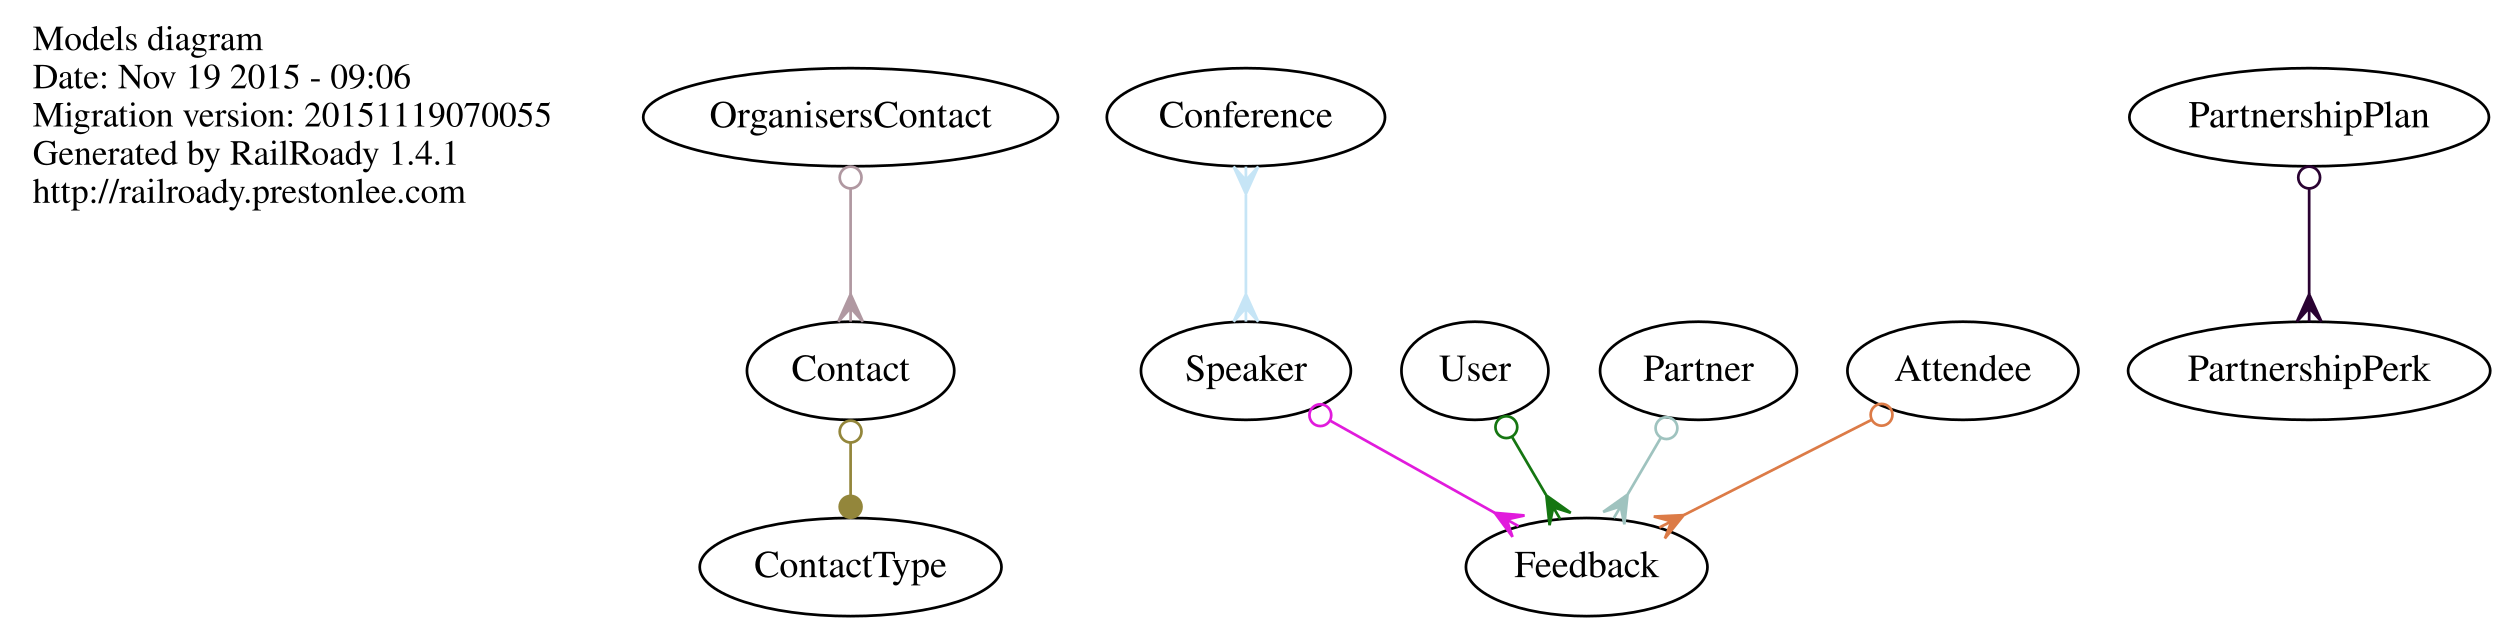
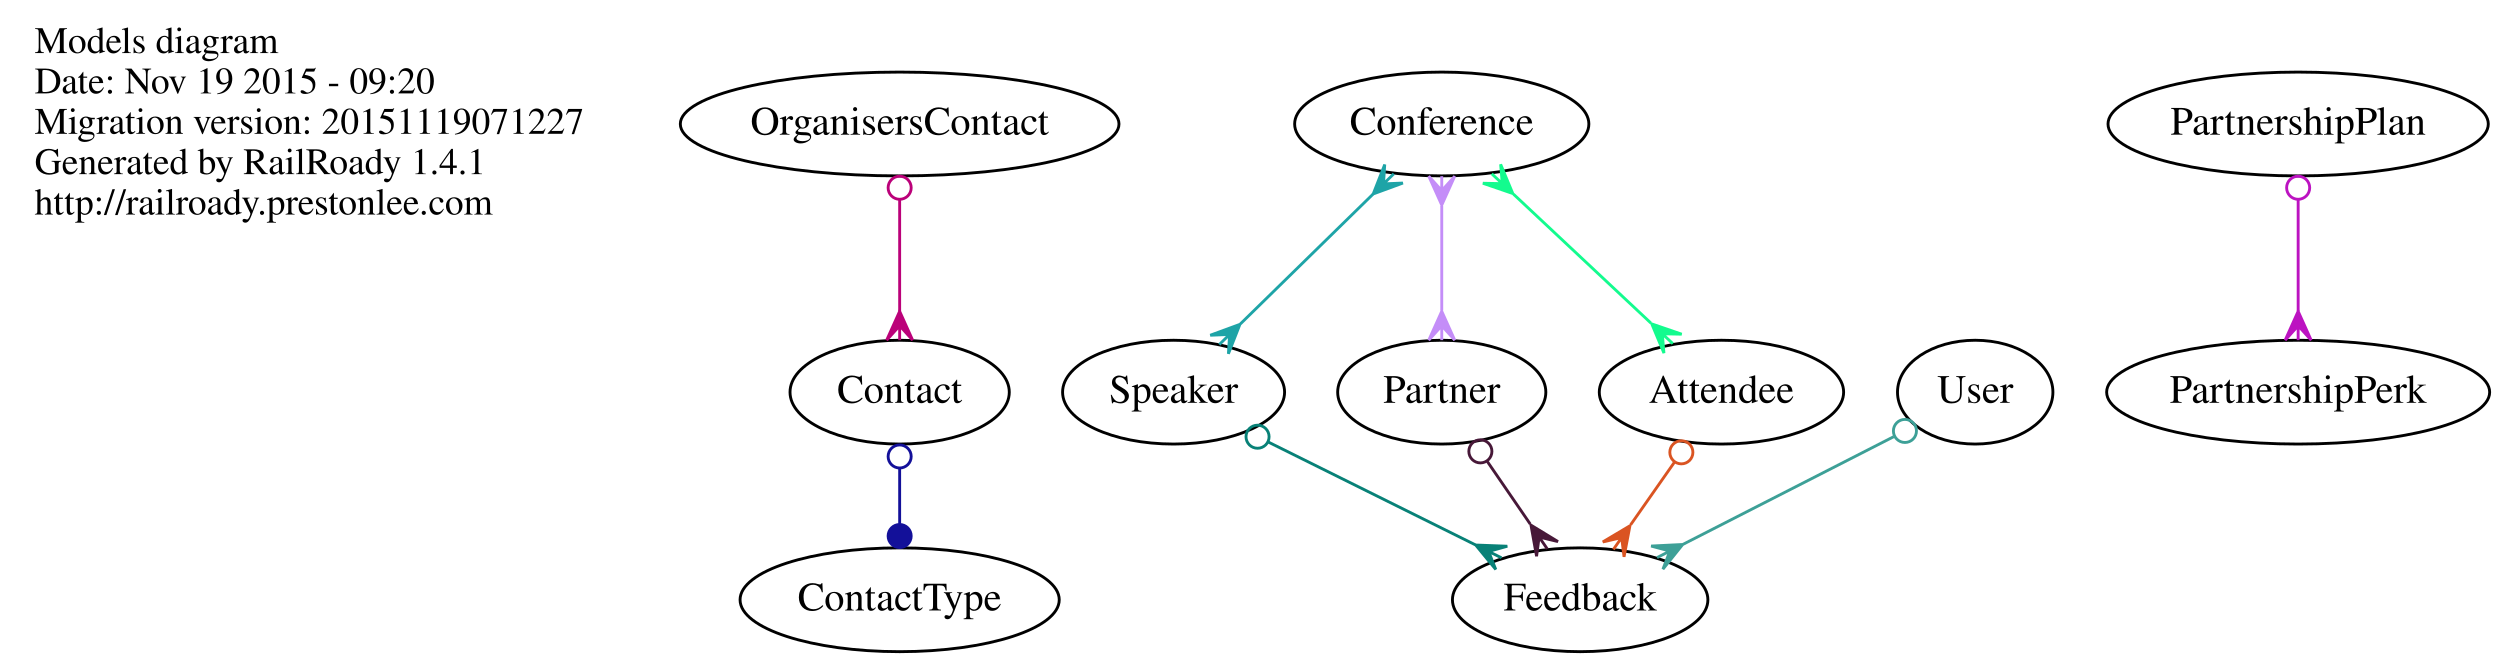
- <svg xmlns="http://www.w3.org/2000/svg" width="917pt" height="230pt" viewBox="0.00 0.00 917.00 230.00">
+ <svg xmlns="http://www.w3.org/2000/svg" width="867pt" height="230pt" viewBox="0.00 0.00 867.00 230.00">
  <g id="graph0" class="graph" transform="scale(1 1) rotate(0) translate(4 226)">
-     <polygon fill="none" stroke="none" points="-4,4 -4,-226 913,-226 913,4 -4,4" />
+     <polygon fill="none" stroke="none" points="-4,4 -4,-226 863,-226 863,4 -4,4" />
    <g id="node1" class="node">
      <text text-anchor="start" x="8" y="-207.6" font-family="Times,serif" font-size="13.00">Models diagram</text>
-       <text text-anchor="start" x="8" y="-193.6" font-family="Times,serif" font-size="13.00">Date: Nov 19 2015 - 09:06</text>
-       <text text-anchor="start" x="8" y="-179.6" font-family="Times,serif" font-size="13.00">Migration version: 20151119070055</text>
+       <text text-anchor="start" x="8" y="-193.6" font-family="Times,serif" font-size="13.00">Date: Nov 19 2015 - 09:20</text>
+       <text text-anchor="start" x="8" y="-179.6" font-family="Times,serif" font-size="13.00">Migration version: 20151119071227</text>
      <text text-anchor="start" x="8" y="-165.6" font-family="Times,serif" font-size="13.00">Generated by RailRoady 1.4.1</text>
      <text text-anchor="start" x="8" y="-151.6" font-family="Times,serif" font-size="13.00">http://railroady.prestonlee.com</text>
    </g>
    <g id="node2" class="node">
      <ellipse fill="none" stroke="black" cx="308" cy="-18" rx="55.344" ry="18" />
      <text text-anchor="middle" x="308" y="-14.3" font-family="Times,serif" font-size="14.00">ContactType</text>
    </g>
    <g id="node3" class="node">
      <ellipse fill="none" stroke="black" cx="308" cy="-90" rx="38.021" ry="18" />
      <text text-anchor="middle" x="308" y="-86.3" font-family="Times,serif" font-size="14.00">Contact</text>
    </g>
    <g id="edge1" class="edge">
-       <path fill="none" stroke="#93863b" d="M308,-63.64C308,-57.348 308,-50.605 308,-44.316" />
-       <ellipse fill="none" stroke="#93863b" cx="308" cy="-67.697" rx="4" ry="4" />
-       <ellipse fill="#93863b" stroke="#93863b" cx="308" cy="-40.104" rx="4" ry="4" />
+       <path fill="none" stroke="#131099" d="M308,-63.64C308,-57.348 308,-50.605 308,-44.316" />
+       <ellipse fill="none" stroke="#131099" cx="308" cy="-67.697" rx="4" ry="4" />
+       <ellipse fill="#131099" stroke="#131099" cx="308" cy="-40.104" rx="4" ry="4" />
    </g>
    <g id="node4" class="node">
-       <ellipse fill="none" stroke="black" cx="453" cy="-183" rx="51.019" ry="18" />
-       <text text-anchor="middle" x="453" y="-179.3" font-family="Times,serif" font-size="14.00">Conference</text>
+       <ellipse fill="none" stroke="black" cx="496" cy="-183" rx="51.019" ry="18" />
+       <text text-anchor="middle" x="496" y="-179.3" font-family="Times,serif" font-size="14.00">Conference</text>
    </g>
    <g id="node6" class="node">
-       <ellipse fill="none" stroke="black" cx="453" cy="-90" rx="38.495" ry="18" />
-       <text text-anchor="middle" x="453" y="-86.3" font-family="Times,serif" font-size="14.00">Speaker</text>
+       <ellipse fill="none" stroke="black" cx="403" cy="-90" rx="38.495" ry="18" />
+       <text text-anchor="middle" x="403" y="-86.3" font-family="Times,serif" font-size="14.00">Speaker</text>
+     </g>
+     <g id="edge4" class="edge">
+       <path fill="none" stroke="#1ea4a7" d="M472.093,-158.608C457.976,-144.794 440.189,-127.389 426.197,-113.698" />
+       <polygon fill="#1ea4a7" stroke="#1ea4a7" points="472.226,-158.737 476.226,-168.947 475.8,-162.234 479.373,-165.731 479.373,-165.731 479.373,-165.731 475.8,-162.234 482.521,-162.515 472.226,-158.737 472.226,-158.737" />
+       <polygon fill="#1ea4a7" stroke="#1ea4a7" points="426.009,-113.515 422.009,-103.304 422.436,-110.018 418.862,-106.521 418.862,-106.521 418.862,-106.521 422.436,-110.018 415.715,-109.737 426.009,-113.515 426.009,-113.515" />
+     </g>
+     <g id="node10" class="node">
+       <ellipse fill="none" stroke="black" cx="496" cy="-90" rx="36.096" ry="18" />
+       <text text-anchor="middle" x="496" y="-86.3" font-family="Times,serif" font-size="14.00">Partner</text>
+     </g>
+     <g id="edge3" class="edge">
+       <path fill="none" stroke="#c48df8" d="M496,-154.549C496,-143.083 496,-129.792 496,-118.339" />
+       <polygon fill="#c48df8" stroke="#c48df8" points="496,-154.884 491.5,-164.884 496,-159.884 496,-164.884 496,-164.884 496,-164.884 496,-159.884 500.5,-164.884 496,-154.884 496,-154.884" />
+       <polygon fill="#c48df8" stroke="#c48df8" points="496,-118.04 500.5,-108.04 496,-113.04 496,-108.04 496,-108.04 496,-108.04 496,-113.04 491.5,-108.04 496,-118.04 496,-118.04" />
+     </g>
+     <g id="node12" class="node">
+       <ellipse fill="none" stroke="black" cx="593" cy="-90" rx="42.37" ry="18" />
+       <text text-anchor="middle" x="593" y="-86.3" font-family="Times,serif" font-size="14.00">Attendee</text>
    </g>
    <g id="edge2" class="edge">
-       <path fill="none" stroke="#c6e5f6" d="M453,-154.549C453,-143.083 453,-129.792 453,-118.339" />
-       <polygon fill="#c6e5f6" stroke="#c6e5f6" points="453,-154.884 448.5,-164.884 453,-159.884 453,-164.884 453,-164.884 453,-164.884 453,-159.884 457.5,-164.884 453,-154.884 453,-154.884" />
-       <polygon fill="#c6e5f6" stroke="#c6e5f6" points="453,-118.04 457.5,-108.04 453,-113.04 453,-108.04 453,-108.04 453,-108.04 453,-113.04 448.5,-108.04 453,-118.04 453,-118.04" />
+       <path fill="none" stroke="#13fb8e" d="M520.886,-158.653C535.512,-144.932 553.929,-127.655 568.489,-113.995" />
+       <polygon fill="#13fb8e" stroke="#13fb8e" points="520.635,-158.889 510.263,-162.449 516.988,-162.31 513.342,-165.731 513.342,-165.731 513.342,-165.731 516.988,-162.31 516.421,-169.013 520.635,-158.889 520.635,-158.889" />
+       <polygon fill="#13fb8e" stroke="#13fb8e" points="568.84,-113.665 579.212,-110.105 572.487,-110.244 576.133,-106.823 576.133,-106.823 576.133,-106.823 572.487,-110.244 573.054,-103.541 568.84,-113.665 568.84,-113.665" />
    </g>
    <g id="node5" class="node">
-       <ellipse fill="none" stroke="black" cx="537" cy="-90" rx="26.949" ry="18" />
-       <text text-anchor="middle" x="537" y="-86.3" font-family="Times,serif" font-size="14.00">User</text>
+       <ellipse fill="none" stroke="black" cx="681" cy="-90" rx="26.949" ry="18" />
+       <text text-anchor="middle" x="681" y="-86.3" font-family="Times,serif" font-size="14.00">User</text>
    </g>
    <g id="node8" class="node">
-       <ellipse fill="none" stroke="black" cx="578" cy="-18" rx="44.295" ry="18" />
-       <text text-anchor="middle" x="578" y="-14.3" font-family="Times,serif" font-size="14.00">Feedback</text>
+       <ellipse fill="none" stroke="black" cx="544" cy="-18" rx="44.295" ry="18" />
+       <text text-anchor="middle" x="544" y="-14.3" font-family="Times,serif" font-size="14.00">Feedback</text>
    </g>
-     <g id="edge3" class="edge">
-       <path fill="none" stroke="#157611" d="M550.714,-65.585C554.667,-58.837 558.999,-51.441 563.024,-44.569" />
-       <ellipse fill="none" stroke="#157611" cx="548.531" cy="-69.313" rx="4" ry="4" />
-       <polygon fill="#157611" stroke="#157611" points="563.204,-44.262 572.141,-37.908 565.731,-39.948 568.258,-35.633 568.258,-35.633 568.258,-35.633 565.731,-39.948 564.375,-33.359 563.204,-44.262 563.204,-44.262" />
+     <g id="edge5" class="edge">
+       <path fill="none" stroke="#3da097" d="M652.76,-74.571C631.587,-63.753 602.46,-48.87 579.677,-37.229" />
+       <ellipse fill="none" stroke="#3da097" cx="656.631" cy="-76.549" rx="4" ry="4" />
+       <polygon fill="#3da097" stroke="#3da097" points="579.564,-37.171 572.706,-28.614 575.111,-34.896 570.659,-32.621 570.659,-32.621 570.659,-32.621 575.111,-34.896 568.611,-36.629 579.564,-37.171 579.564,-37.171" />
    </g>
-     <g id="edge4" class="edge">
-       <path fill="none" stroke="#e11bdc" d="M484.031,-71.623C502.31,-61.386 525.449,-48.429 544.191,-37.933" />
-       <ellipse fill="none" stroke="#e11bdc" cx="480.296" cy="-73.714" rx="4" ry="4" />
-       <polygon fill="#e11bdc" stroke="#e11bdc" points="544.273,-37.887 555.197,-36.928 548.635,-35.444 552.998,-33.001 552.998,-33.001 552.998,-33.001 548.635,-35.444 550.799,-29.075 544.273,-37.887 544.273,-37.887" />
+     <g id="edge6" class="edge">
+       <path fill="none" stroke="#088177" d="M435.861,-72.686C457.358,-62.014 485.462,-48.062 507.63,-37.056" />
+       <ellipse fill="none" stroke="#088177" cx="432.117" cy="-74.545" rx="4" ry="4" />
+       <polygon fill="#088177" stroke="#088177" points="507.775,-36.984 518.733,-36.568 512.253,-34.761 516.732,-32.538 516.732,-32.538 516.732,-32.538 512.253,-34.761 514.73,-28.507 507.775,-36.984 507.775,-36.984" />
    </g>
    <g id="node7" class="node">
-       <ellipse fill="none" stroke="black" cx="843" cy="-183" rx="65.942" ry="18" />
-       <text text-anchor="middle" x="843" y="-179.3" font-family="Times,serif" font-size="14.00">PartnershipPlan</text>
+       <ellipse fill="none" stroke="black" cx="793" cy="-183" rx="65.942" ry="18" />
+       <text text-anchor="middle" x="793" y="-179.3" font-family="Times,serif" font-size="14.00">PartnershipPlan</text>
    </g>
    <g id="node11" class="node">
-       <ellipse fill="none" stroke="black" cx="843" cy="-90" rx="66.416" ry="18" />
-       <text text-anchor="middle" x="843" y="-86.3" font-family="Times,serif" font-size="14.00">PartnershipPerk</text>
+       <ellipse fill="none" stroke="black" cx="793" cy="-90" rx="66.416" ry="18" />
+       <text text-anchor="middle" x="793" y="-86.3" font-family="Times,serif" font-size="14.00">PartnershipPerk</text>
    </g>
-     <g id="edge5" class="edge">
-       <path fill="none" stroke="#2a0232" d="M843,-156.729C843,-144.725 843,-130.362 843,-118.129" />
-       <ellipse fill="none" stroke="#2a0232" cx="843" cy="-160.884" rx="4" ry="4" />
-       <polygon fill="#2a0232" stroke="#2a0232" points="843,-118.04 847.5,-108.04 843,-113.04 843,-108.04 843,-108.04 843,-108.04 843,-113.04 838.5,-108.04 843,-118.04 843,-118.04" />
+     <g id="edge7" class="edge">
+       <path fill="none" stroke="#bc13c1" d="M793,-156.729C793,-144.725 793,-130.362 793,-118.129" />
+       <ellipse fill="none" stroke="#bc13c1" cx="793" cy="-160.884" rx="4" ry="4" />
+       <polygon fill="#bc13c1" stroke="#bc13c1" points="793,-118.04 797.5,-108.04 793,-113.04 793,-108.04 793,-108.04 793,-108.04 793,-113.04 788.5,-108.04 793,-118.04 793,-118.04" />
    </g>
    <g id="node9" class="node">
      <ellipse fill="none" stroke="black" cx="308" cy="-183" rx="76.065" ry="18" />
      <text text-anchor="middle" x="308" y="-179.3" font-family="Times,serif" font-size="14.00">OrganisersContact</text>
    </g>
-     <g id="edge6" class="edge">
-       <path fill="none" stroke="#b098a1" d="M308,-156.729C308,-144.725 308,-130.362 308,-118.129" />
-       <ellipse fill="none" stroke="#b098a1" cx="308" cy="-160.884" rx="4" ry="4" />
-       <polygon fill="#b098a1" stroke="#b098a1" points="308,-118.04 312.5,-108.04 308,-113.04 308,-108.04 308,-108.04 308,-108.04 308,-113.04 303.5,-108.04 308,-118.04 308,-118.04" />
+     <g id="edge8" class="edge">
+       <path fill="none" stroke="#bb0179" d="M308,-156.729C308,-144.725 308,-130.362 308,-118.129" />
+       <ellipse fill="none" stroke="#bb0179" cx="308" cy="-160.884" rx="4" ry="4" />
+       <polygon fill="#bb0179" stroke="#bb0179" points="308,-118.04 312.5,-108.04 308,-113.04 308,-108.04 308,-108.04 308,-108.04 308,-113.04 303.5,-108.04 308,-118.04 308,-118.04" />
    </g>
-     <g id="node10" class="node">
-       <ellipse fill="none" stroke="black" cx="619" cy="-90" rx="36.096" ry="18" />
-       <text text-anchor="middle" x="619" y="-86.3" font-family="Times,serif" font-size="14.00">Partner</text>
+     <g id="edge9" class="edge">
+       <path fill="none" stroke="#471838" d="M511.661,-66.161C516.459,-59.164 521.765,-51.425 526.668,-44.276" />
+       <ellipse fill="none" stroke="#471838" cx="509.395" cy="-69.466" rx="4" ry="4" />
+       <polygon fill="#471838" stroke="#471838" points="526.939,-43.881 536.306,-38.178 529.767,-39.757 532.594,-35.633 532.594,-35.633 532.594,-35.633 529.767,-39.757 528.883,-33.089 526.939,-43.881 526.939,-43.881" />
    </g>
-     <g id="edge7" class="edge">
-       <path fill="none" stroke="#9fc3bf" d="M605.146,-65.346C601.264,-58.719 597.026,-51.483 593.077,-44.74" />
-       <ellipse fill="none" stroke="#9fc3bf" cx="607.262" cy="-68.959" rx="4" ry="4" />
-       <polygon fill="#9fc3bf" stroke="#9fc3bf" points="592.986,-44.585 591.814,-33.682 590.459,-40.271 587.931,-35.956 587.931,-35.956 587.931,-35.956 590.459,-40.271 584.049,-38.23 592.986,-44.585 592.986,-44.585" />
-     </g>
-     <g id="node12" class="node">
-       <ellipse fill="none" stroke="black" cx="716" cy="-90" rx="42.37" ry="18" />
-       <text text-anchor="middle" x="716" y="-86.3" font-family="Times,serif" font-size="14.00">Attendee</text>
-     </g>
-     <g id="edge8" class="edge">
-       <path fill="none" stroke="#dc7b47" d="M682.566,-72.041C661.728,-61.471 634.933,-47.879 613.685,-37.101" />
-       <ellipse fill="none" stroke="#dc7b47" cx="686.151" cy="-73.859" rx="4" ry="4" />
-       <polygon fill="#dc7b47" stroke="#dc7b47" points="613.572,-37.044 606.689,-28.507 609.113,-34.782 604.654,-32.52 604.654,-32.52 604.654,-32.52 609.113,-34.782 602.618,-36.533 613.572,-37.044 613.572,-37.044" />
+     <g id="edge10" class="edge">
+       <path fill="none" stroke="#da5422" d="M576.769,-65.812C571.881,-58.831 566.497,-51.138 561.529,-44.042" />
+       <ellipse fill="none" stroke="#da5422" cx="579.094" cy="-69.134" rx="4" ry="4" />
+       <polygon fill="#da5422" stroke="#da5422" points="561.264,-43.662 559.216,-32.889 558.396,-39.566 555.529,-35.47 555.529,-35.47 555.529,-35.47 558.396,-39.566 551.842,-38.05 561.264,-43.662 561.264,-43.662" />
    </g>
  </g>
</svg>
